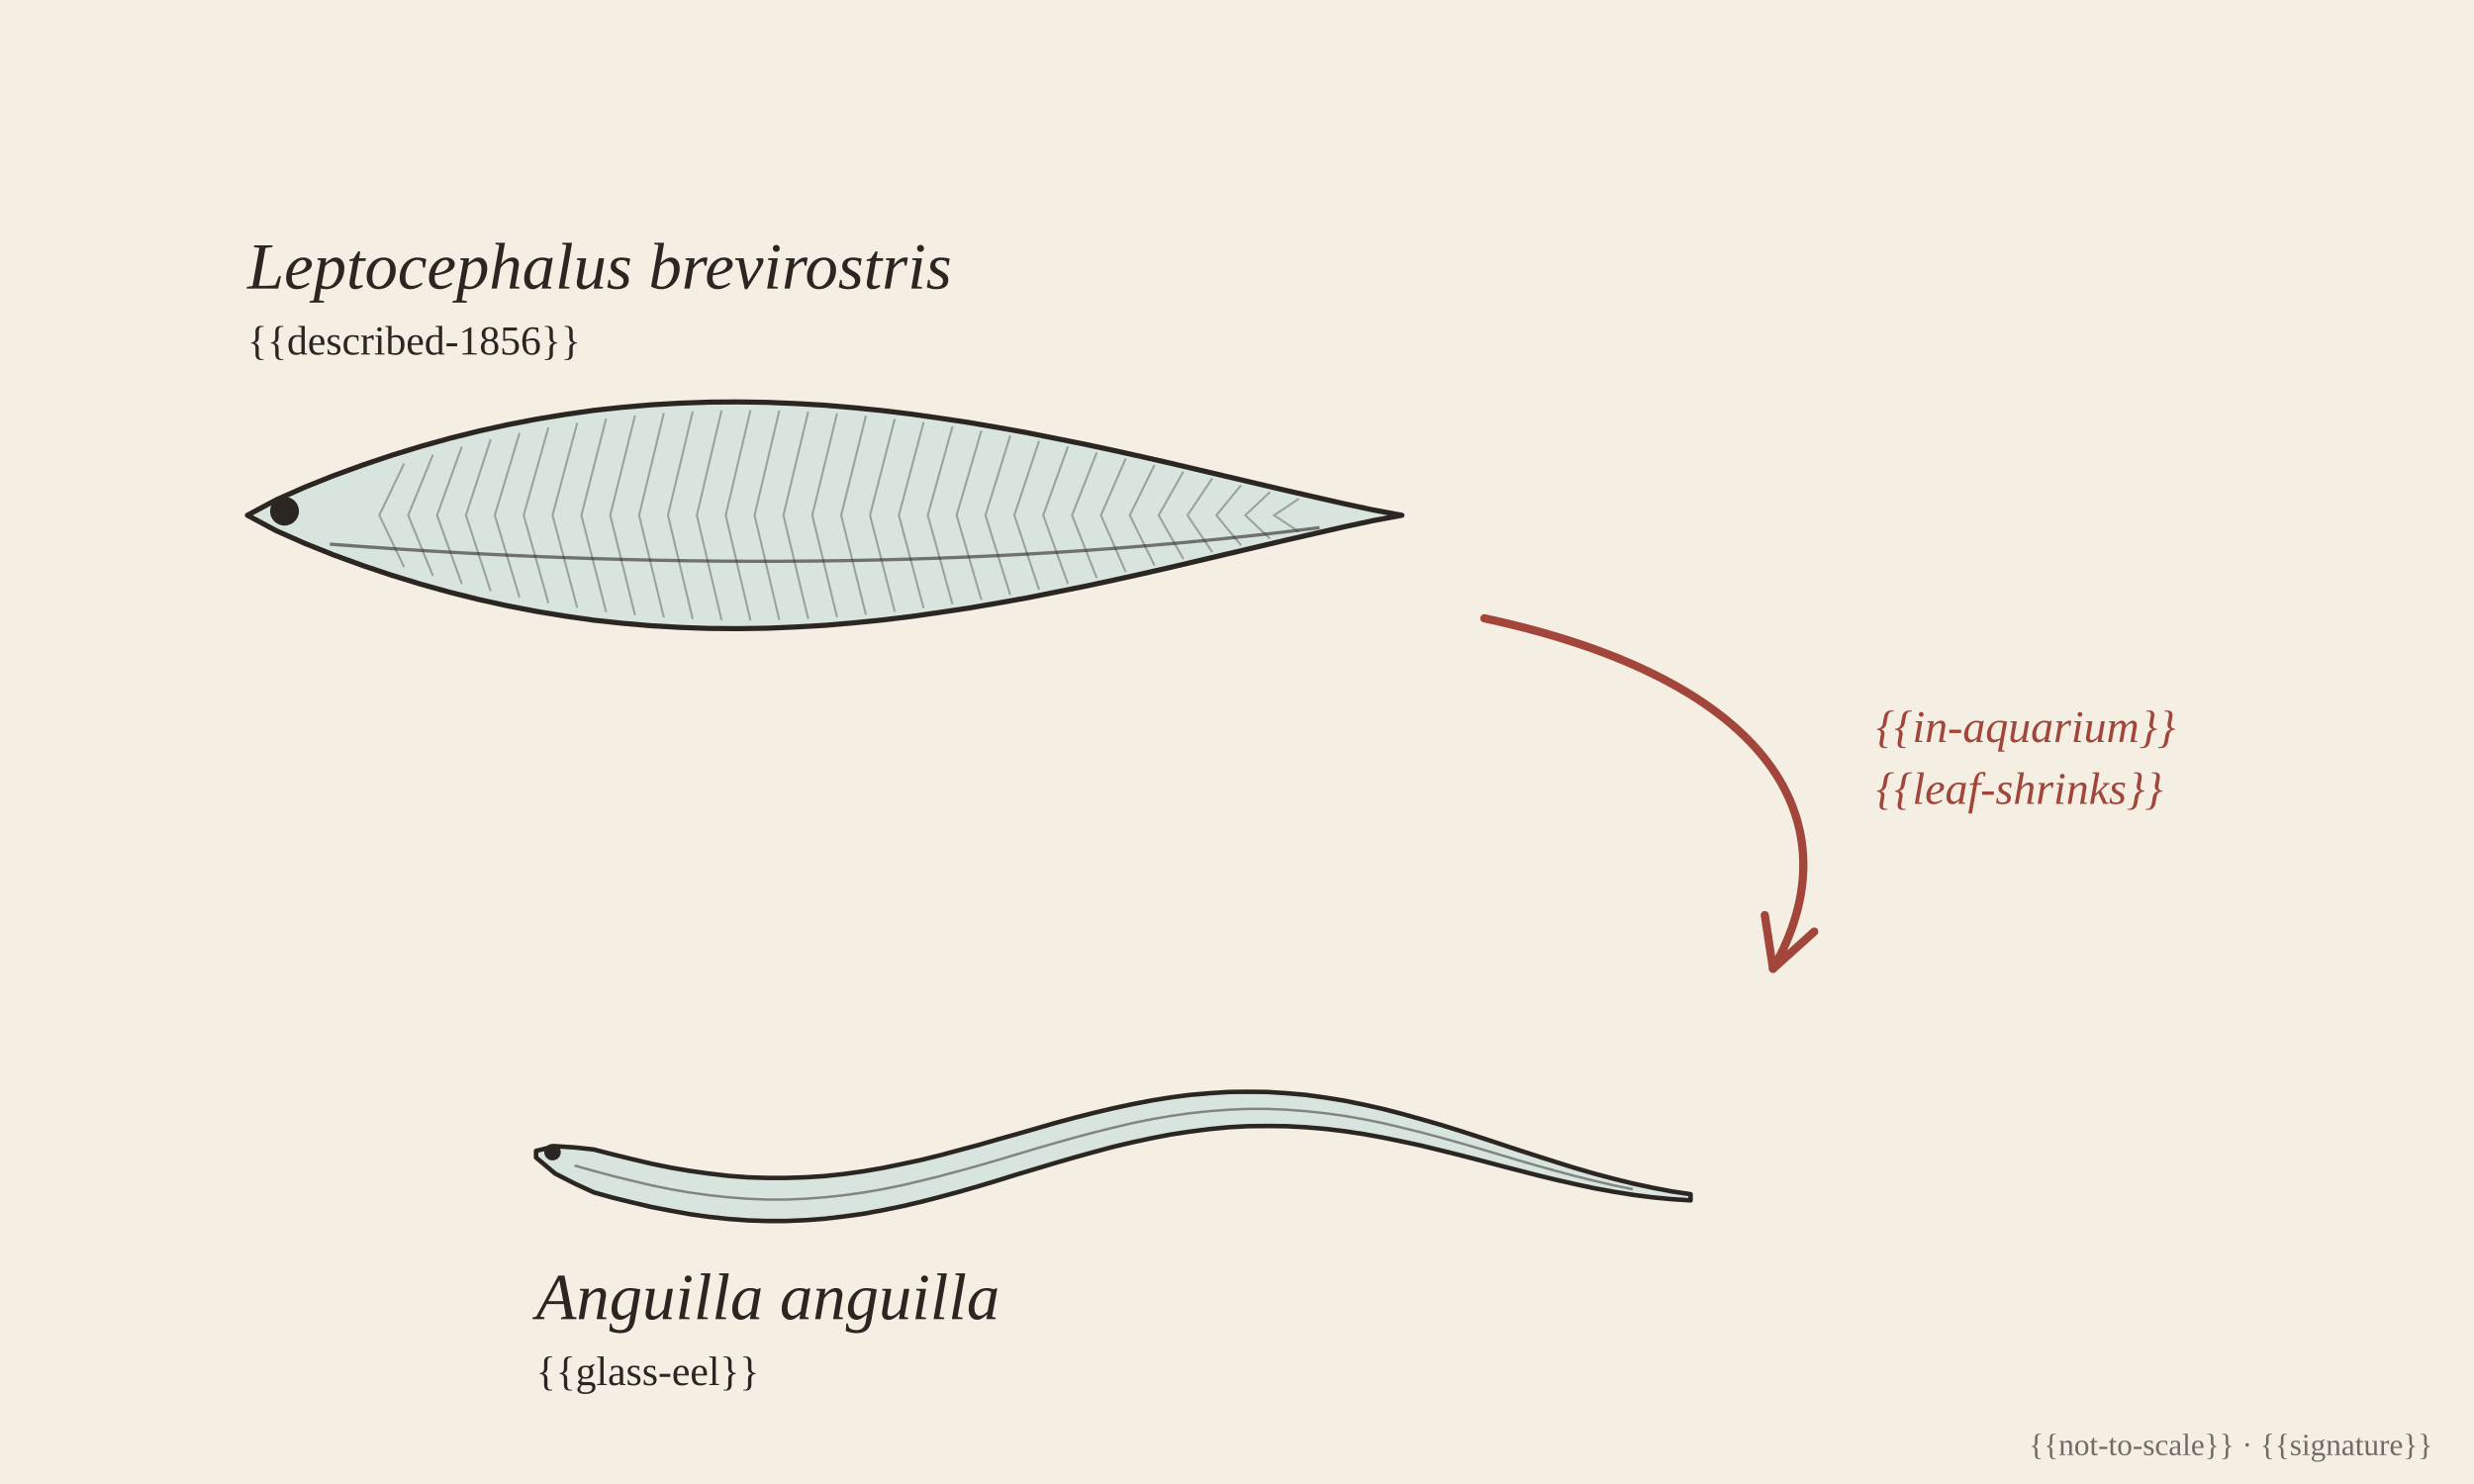
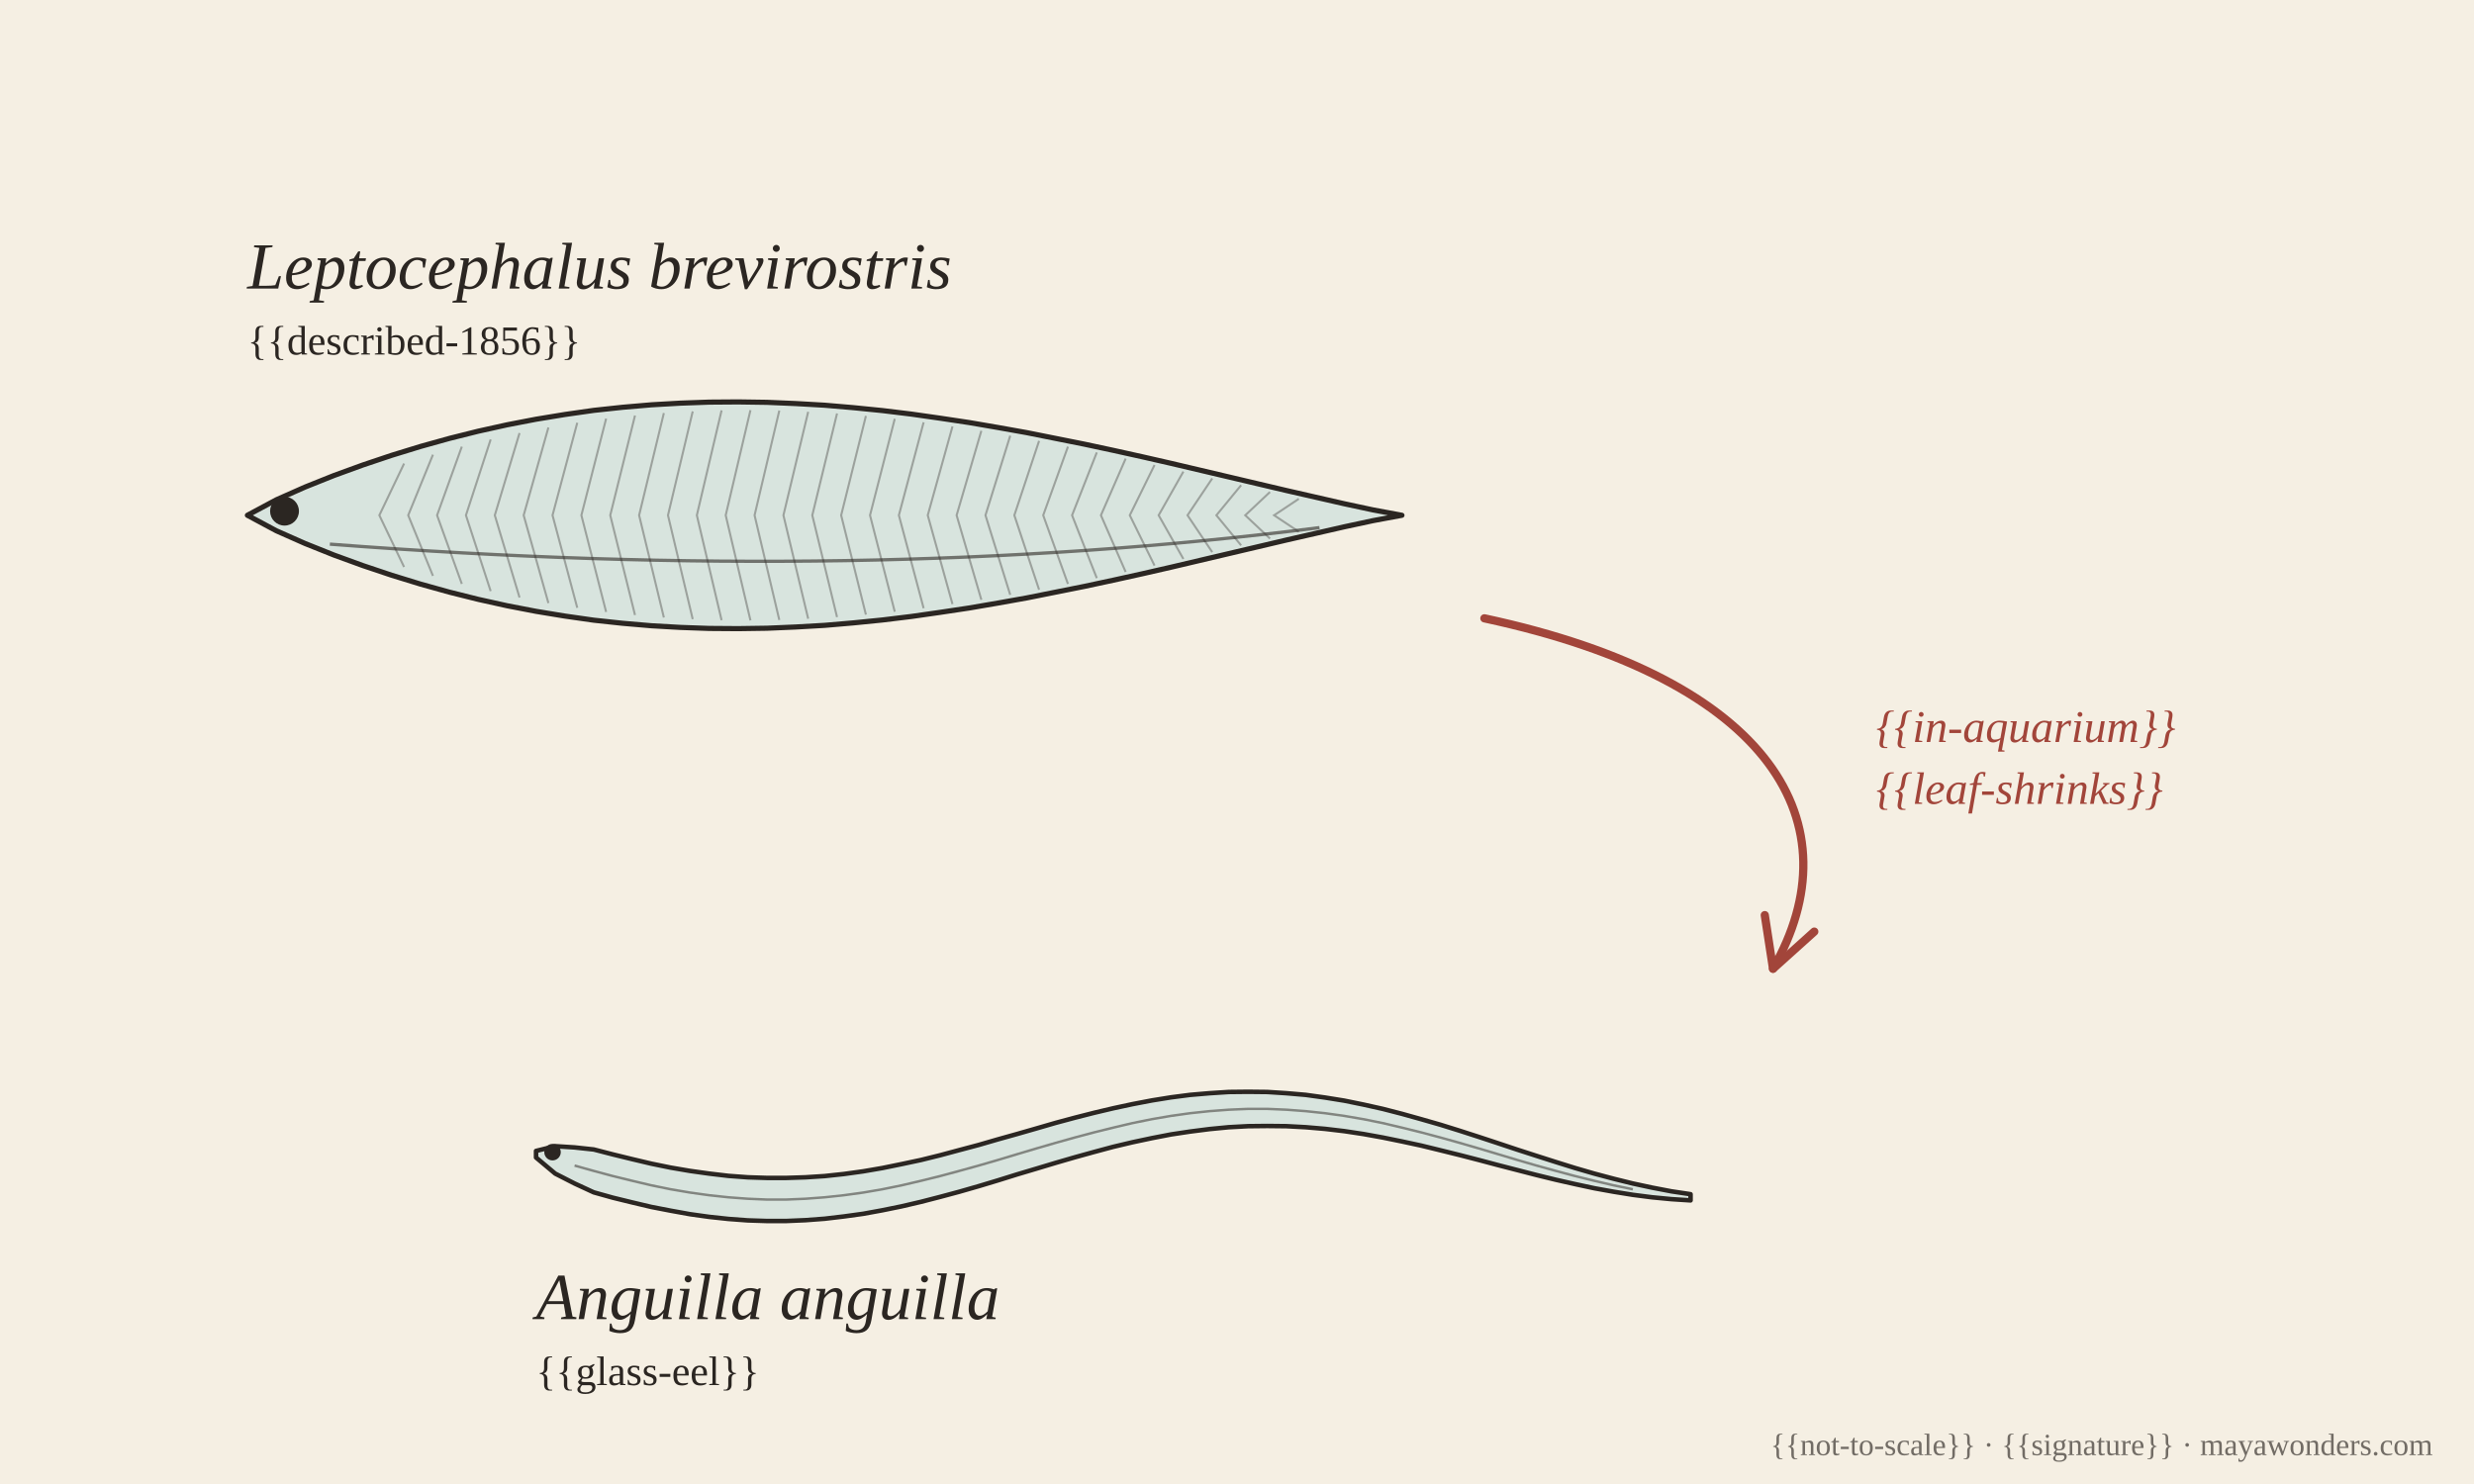
<svg xmlns="http://www.w3.org/2000/svg" viewBox="0 0 1200 720" width="1200" height="720" role="img" aria-label="{{label}}">
  <rect width="1200" height="720" fill="#f5efe3" />
  <path d="M 120.0 250.0 L 134.0 242.5 L 148.0 236.3 L 162.0 230.7 L 176.0 225.6 L 190.0 220.9 L 204.0 216.6 L 218.0 212.7 L 232.0 209.2 L 246.0 206.1 L 260.0 203.4 L 274.0 201.1 L 288.0 199.1 L 302.0 197.6 L 316.0 196.4 L 330.0 195.6 L 344.0 195.1 L 358.0 195.0 L 372.0 195.2 L 386.0 195.8 L 400.0 196.6 L 414.0 197.8 L 428.0 199.2 L 442.0 200.9 L 456.0 202.9 L 470.0 205.0 L 484.0 207.4 L 498.0 209.9 L 512.0 212.7 L 526.0 215.5 L 540.0 218.5 L 554.0 221.6 L 568.0 224.8 L 582.0 228.1 L 596.0 231.4 L 610.0 234.7 L 624.0 238.0 L 638.0 241.2 L 652.0 244.4 L 666.0 247.4 L 680.0 250.0 L 680.0 250.0 L 666.0 252.6 L 652.0 255.6 L 638.0 258.8 L 624.0 262.0 L 610.0 265.3 L 596.0 268.6 L 582.0 271.9 L 568.0 275.2 L 554.0 278.4 L 540.0 281.5 L 526.0 284.5 L 512.0 287.3 L 498.0 290.1 L 484.0 292.6 L 470.0 295.0 L 456.0 297.1 L 442.0 299.1 L 428.0 300.8 L 414.0 302.2 L 400.0 303.4 L 386.0 304.2 L 372.0 304.8 L 358.0 305.0 L 344.0 304.9 L 330.0 304.4 L 316.0 303.6 L 302.0 302.4 L 288.0 300.9 L 274.0 298.9 L 260.0 296.6 L 246.0 293.9 L 232.0 290.8 L 218.0 287.3 L 204.0 283.4 L 190.0 279.1 L 176.0 274.4 L 162.0 269.3 L 148.0 263.7 L 134.0 257.5 L 120.0 250.0 Z" fill="#cfe0dc" fill-opacity="0.75" stroke="#2b2622" stroke-width="2.5" stroke-linejoin="round" />
  <path d="M 196.0 224.9 L 184.0 250.0 L 196.0 275.1" fill="none" stroke="#2b2622" stroke-width="1" opacity="0.35" />
  <path d="M 210.0 220.6 L 198.0 250.0 L 210.0 279.4" fill="none" stroke="#2b2622" stroke-width="1" opacity="0.35" />
  <path d="M 224.0 216.7 L 212.0 250.0 L 224.0 283.3" fill="none" stroke="#2b2622" stroke-width="1" opacity="0.35" />
  <path d="M 238.0 213.2 L 226.0 250.0 L 238.0 286.8" fill="none" stroke="#2b2622" stroke-width="1" opacity="0.35" />
  <path d="M 252.0 210.1 L 240.0 250.0 L 252.0 289.9" fill="none" stroke="#2b2622" stroke-width="1" opacity="0.35" />
  <path d="M 266.0 207.4 L 254.0 250.0 L 266.0 292.6" fill="none" stroke="#2b2622" stroke-width="1" opacity="0.35" />
  <path d="M 280.0 205.1 L 268.0 250.0 L 280.0 294.9" fill="none" stroke="#2b2622" stroke-width="1" opacity="0.35" />
  <path d="M 294.0 203.1 L 282.0 250.0 L 294.0 296.9" fill="none" stroke="#2b2622" stroke-width="1" opacity="0.35" />
  <path d="M 308.0 201.6 L 296.0 250.0 L 308.0 298.4" fill="none" stroke="#2b2622" stroke-width="1" opacity="0.35" />
  <path d="M 322.0 200.4 L 310.0 250.0 L 322.0 299.6" fill="none" stroke="#2b2622" stroke-width="1" opacity="0.35" />
  <path d="M 336.0 199.6 L 324.0 250.0 L 336.0 300.4" fill="none" stroke="#2b2622" stroke-width="1" opacity="0.35" />
  <path d="M 350.0 199.1 L 338.0 250.0 L 350.0 300.9" fill="none" stroke="#2b2622" stroke-width="1" opacity="0.35" />
  <path d="M 364.0 199.0 L 352.0 250.0 L 364.0 301.0" fill="none" stroke="#2b2622" stroke-width="1" opacity="0.35" />
  <path d="M 378.0 199.2 L 366.0 250.0 L 378.0 300.8" fill="none" stroke="#2b2622" stroke-width="1" opacity="0.35" />
  <path d="M 392.0 199.8 L 380.0 250.0 L 392.0 300.2" fill="none" stroke="#2b2622" stroke-width="1" opacity="0.35" />
  <path d="M 406.0 200.6 L 394.0 250.0 L 406.0 299.4" fill="none" stroke="#2b2622" stroke-width="1" opacity="0.35" />
  <path d="M 420.0 201.8 L 408.0 250.0 L 420.0 298.2" fill="none" stroke="#2b2622" stroke-width="1" opacity="0.35" />
  <path d="M 434.0 203.2 L 422.0 250.0 L 434.0 296.8" fill="none" stroke="#2b2622" stroke-width="1" opacity="0.35" />
  <path d="M 448.0 204.9 L 436.0 250.0 L 448.0 295.1" fill="none" stroke="#2b2622" stroke-width="1" opacity="0.35" />
  <path d="M 462.0 206.9 L 450.0 250.0 L 462.0 293.1" fill="none" stroke="#2b2622" stroke-width="1" opacity="0.35" />
  <path d="M 476.0 209.0 L 464.0 250.0 L 476.0 291.0" fill="none" stroke="#2b2622" stroke-width="1" opacity="0.35" />
  <path d="M 490.0 211.4 L 478.0 250.0 L 490.0 288.6" fill="none" stroke="#2b2622" stroke-width="1" opacity="0.35" />
  <path d="M 504.0 213.9 L 492.0 250.0 L 504.0 286.1" fill="none" stroke="#2b2622" stroke-width="1" opacity="0.35" />
  <path d="M 518.0 216.7 L 506.0 250.0 L 518.0 283.3" fill="none" stroke="#2b2622" stroke-width="1" opacity="0.35" />
  <path d="M 532.0 219.5 L 520.0 250.0 L 532.0 280.5" fill="none" stroke="#2b2622" stroke-width="1" opacity="0.35" />
  <path d="M 546.0 222.5 L 534.0 250.0 L 546.0 277.5" fill="none" stroke="#2b2622" stroke-width="1" opacity="0.35" />
  <path d="M 560.0 225.6 L 548.0 250.0 L 560.0 274.4" fill="none" stroke="#2b2622" stroke-width="1" opacity="0.35" />
  <path d="M 574.0 228.8 L 562.0 250.0 L 574.0 271.2" fill="none" stroke="#2b2622" stroke-width="1" opacity="0.35" />
  <path d="M 588.0 232.1 L 576.0 250.0 L 588.0 267.9" fill="none" stroke="#2b2622" stroke-width="1" opacity="0.35" />
  <path d="M 602.0 235.4 L 590.0 250.0 L 602.0 264.6" fill="none" stroke="#2b2622" stroke-width="1" opacity="0.35" />
  <path d="M 616.0 238.7 L 604.0 250.0 L 616.0 261.3" fill="none" stroke="#2b2622" stroke-width="1" opacity="0.35" />
  <path d="M 630.0 242.0 L 618.0 250.0 L 630.0 258.0" fill="none" stroke="#2b2622" stroke-width="1" opacity="0.35" />
  <path d="M 160 264 Q 420 284 640 256" fill="none" stroke="#2b2622" stroke-width="1.6" opacity="0.6" />
  <circle cx="138" cy="248" r="7" fill="#2b2622" />
  <text x="120" y="140" font-family="Georgia, 'Times New Roman', serif" font-size="32" font-style="italic" fill="#2b2622">Leptocephalus brevirostris</text>
  <text x="120" y="172" font-family="Georgia, 'Times New Roman', serif" font-size="20" fill="#2b2622">{{described-1856}}</text>
  <path d="M 720 300 C 860 330 900 400 860 470" fill="none" stroke="#a2453a" stroke-width="4" stroke-linecap="round" />
  <path d="M 860 470 l -4 -26 m 4 26 l 20 -18" fill="none" stroke="#a2453a" stroke-width="4" stroke-linecap="round" />
  <text x="910" y="360" font-family="Georgia, 'Times New Roman', serif" font-size="22" font-style="italic" fill="#a2453a">{{in-aquarium}}</text>
  <text x="910" y="390" font-family="Georgia, 'Times New Roman', serif" font-size="22" font-style="italic" fill="#a2453a">{{leaf-shrinks}}</text>
  <path d="M 260.0 558.4 L 269.3 556.1 L 278.7 556.7 L 288.0 557.7 L 297.3 560.1 L 306.7 562.4 L 316.0 564.6 L 325.3 566.5 L 334.7 568.1 L 344.0 569.4 L 353.3 570.5 L 362.7 571.2 L 372.0 571.5 L 381.3 571.5 L 390.7 571.2 L 400.0 570.6 L 409.3 569.6 L 418.7 568.3 L 428.0 566.7 L 437.3 564.8 L 446.7 562.8 L 456.0 560.5 L 465.3 558.0 L 474.7 555.5 L 484.0 552.8 L 493.3 550.2 L 502.7 547.5 L 512.0 544.8 L 521.3 542.3 L 530.7 539.9 L 540.0 537.7 L 549.3 535.7 L 558.7 533.9 L 568.0 532.4 L 577.3 531.2 L 586.7 530.4 L 596.0 529.8 L 605.3 529.7 L 614.7 529.8 L 624.0 530.4 L 633.3 531.2 L 642.7 532.5 L 652.0 534.0 L 661.3 535.9 L 670.7 538.0 L 680.0 540.4 L 689.3 543.0 L 698.7 545.7 L 708.0 548.6 L 717.3 551.6 L 726.7 554.7 L 736.0 557.8 L 745.3 560.8 L 754.7 563.8 L 764.0 566.7 L 773.3 569.4 L 782.7 571.9 L 792.0 574.2 L 801.3 576.2 L 810.7 578.0 L 820.0 579.4 L 820.0 582.4 L 810.7 581.8 L 801.3 580.9 L 792.0 579.7 L 782.7 578.2 L 773.3 576.5 L 764.0 574.5 L 754.7 572.4 L 745.3 570.1 L 736.0 567.7 L 726.7 565.3 L 717.3 562.8 L 708.0 560.4 L 698.7 558.1 L 689.3 555.8 L 680.0 553.8 L 670.7 551.9 L 661.3 550.2 L 652.0 548.8 L 642.7 547.7 L 633.3 546.9 L 624.0 546.4 L 614.7 546.3 L 605.3 546.4 L 596.0 546.9 L 586.7 547.8 L 577.3 549.0 L 568.0 550.4 L 558.7 552.2 L 549.3 554.2 L 540.0 556.4 L 530.7 558.9 L 521.3 561.5 L 512.0 564.2 L 502.7 567.0 L 493.3 569.8 L 484.0 572.7 L 474.7 575.5 L 465.3 578.2 L 456.0 580.7 L 446.7 583.1 L 437.3 585.3 L 428.0 587.2 L 418.7 588.9 L 409.3 590.2 L 400.0 591.3 L 390.7 592.0 L 381.3 592.4 L 372.0 592.4 L 362.7 592.1 L 353.3 591.4 L 344.0 590.4 L 334.7 589.1 L 325.3 587.4 L 316.0 585.6 L 306.7 583.4 L 297.3 581.1 L 288.0 578.5 L 278.7 574.2 L 269.3 569.4 L 260.0 561.6 Z" fill="#cfe0dc" fill-opacity="0.75" stroke="#2b2622" stroke-width="2.2" stroke-linejoin="round" />
  <path d="M 278.7 565.5 L 288.0 568.1 L 297.3 570.6 L 306.7 572.9 L 316.0 575.1 L 325.3 577.0 L 334.7 578.6 L 344.0 579.9 L 353.3 580.9 L 362.7 581.6 L 372.0 582.0 L 381.3 582.0 L 390.7 581.6 L 400.0 580.9 L 409.3 579.9 L 418.7 578.6 L 428.0 577.0 L 437.3 575.1 L 446.7 572.9 L 456.0 570.6 L 465.3 568.1 L 474.7 565.5 L 484.0 562.8 L 493.3 560.0 L 502.7 557.2 L 512.0 554.5 L 521.3 551.9 L 530.7 549.4 L 540.0 547.1 L 549.3 544.9 L 558.7 543.0 L 568.0 541.4 L 577.3 540.1 L 586.7 539.1 L 596.0 538.4 L 605.3 538.0 L 614.7 538.0 L 624.0 538.4 L 633.3 539.1 L 642.7 540.1 L 652.0 541.4 L 661.3 543.0 L 670.7 544.9 L 680.0 547.1 L 689.3 549.4 L 698.7 551.9 L 708.0 554.5 L 717.3 557.2 L 726.7 560.0 L 736.0 562.8 L 745.3 565.5 L 754.7 568.1 L 764.0 570.6 L 773.3 572.9 L 782.7 575.1 L 792.0 577.0" fill="none" stroke="#2b2622" stroke-width="1.2" opacity="0.5" />
  <circle cx="268" cy="559" r="4" fill="#2b2622" />
  <text x="260" y="640" font-family="Georgia, 'Times New Roman', serif" font-size="32" font-style="italic" fill="#2b2622">Anguilla anguilla</text>
  <text x="260" y="672" font-family="Georgia, 'Times New Roman', serif" font-size="20" fill="#2b2622">{{glass-eel}}</text>
-   <text x="1180" y="706" text-anchor="end" font-family="Georgia, 'Times New Roman', serif" font-size="15" fill="#2b2622" opacity="0.65">{{not-to-scale}} · {{signature}}</text>
+   <text x="1180" y="706" text-anchor="end" font-family="Georgia, 'Times New Roman', serif" font-size="15" fill="#2b2622" opacity="0.65">{{not-to-scale}} · {{signature}} · mayawonders.com</text>
</svg>
